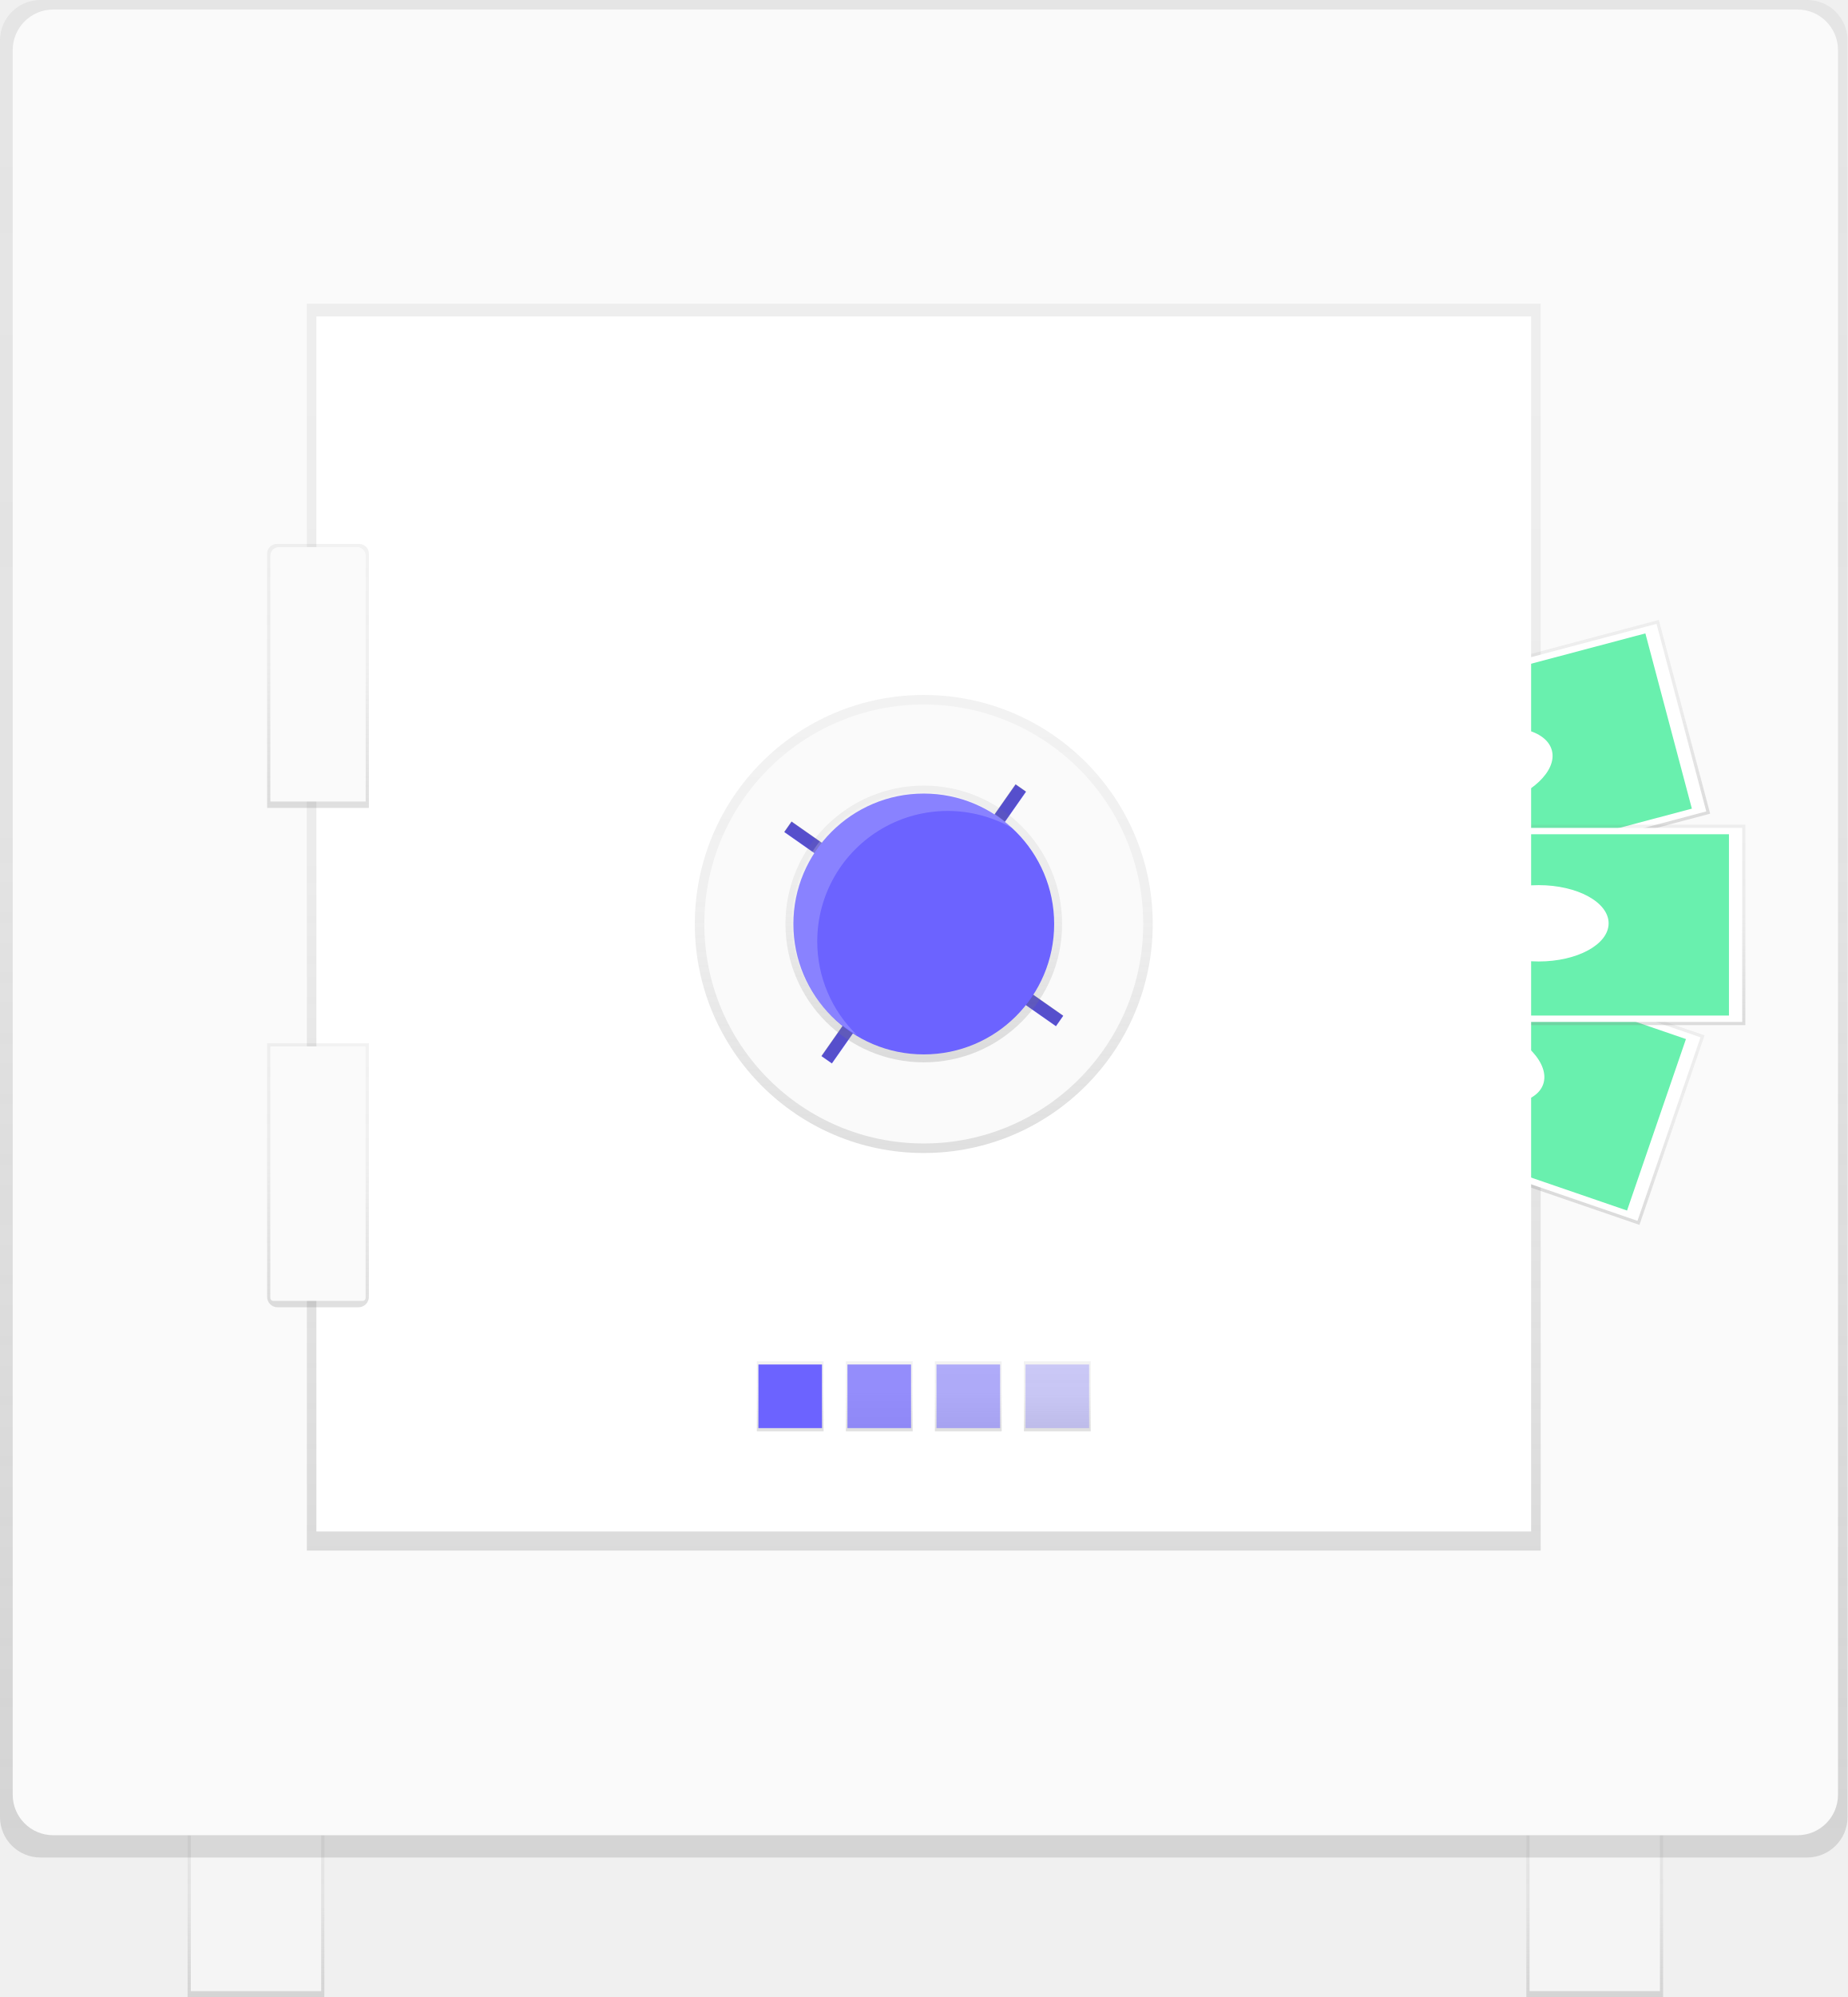
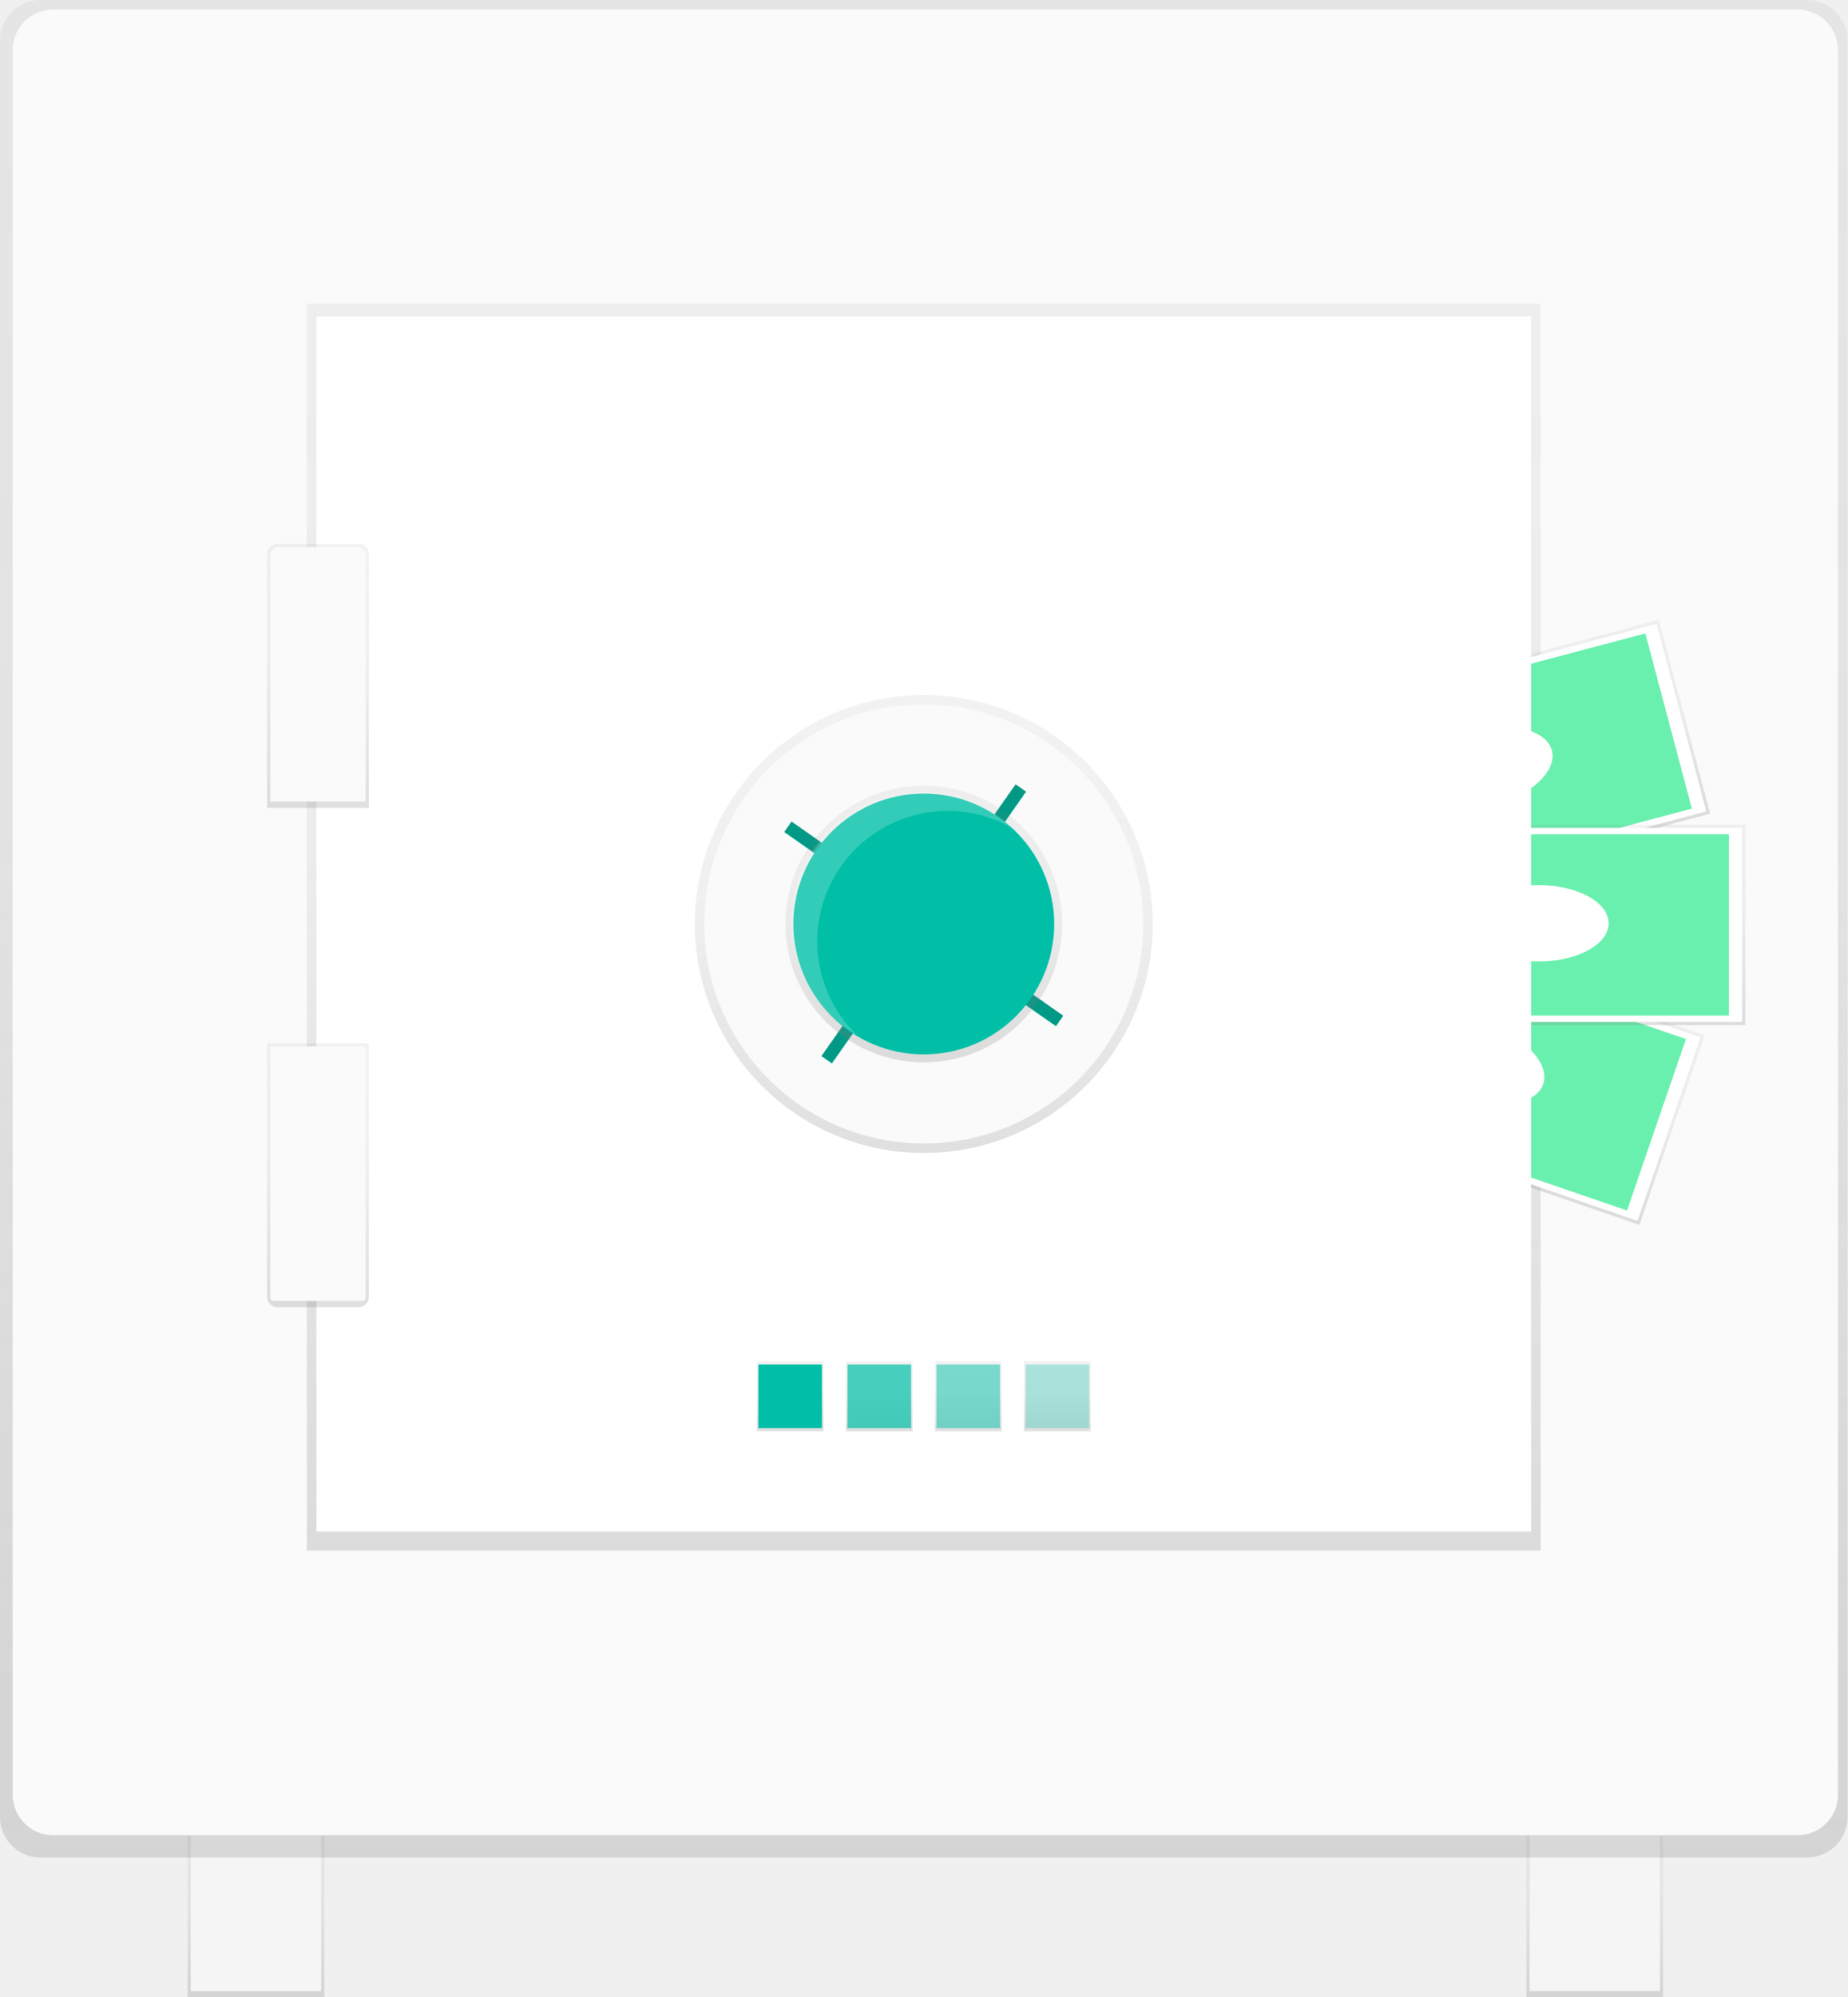
<svg xmlns="http://www.w3.org/2000/svg" xmlns:xlink="http://www.w3.org/1999/xlink" id="7148f5f1-8839-4464-a941-0c8a08d3460a" data-name="Layer 1" width="678.3" height="733" viewBox="0 0 678.3 733">
  <defs>
    <linearGradient id="4ca4b65a-1144-4de1-8925-6a62bc294928" x1="585.48" y1="733" x2="585.48" y2="673.63" gradientUnits="userSpaceOnUse">
      <stop offset="0" stop-color="gray" stop-opacity="0.25" />
      <stop offset="0.54" stop-color="gray" stop-opacity="0.12" />
      <stop offset="1" stop-color="gray" stop-opacity="0.1" />
    </linearGradient>
    <linearGradient id="266d8c0d-4533-41a2-a7bc-3c0f98c2c2fa" x1="93.98" x2="93.98" y2="673.63" xlink:href="#4ca4b65a-1144-4de1-8925-6a62bc294928" />
    <linearGradient id="deb99f58-9fb9-4a93-aaf8-4b4cb68821c1" x1="339.15" y1="681.8" x2="339.15" y2="0" xlink:href="#4ca4b65a-1144-4de1-8925-6a62bc294928" />
    <linearGradient id="c4ad51c6-ffe9-4991-94f6-4a02d4a38b0c" x1="339.15" y1="569.14" x2="339.15" y2="111.49" xlink:href="#4ca4b65a-1144-4de1-8925-6a62bc294928" />
    <linearGradient id="b91b9d0a-3c7c-4b7e-8301-556f9b68b111" x1="806.95" y1="427.79" x2="806.95" y2="354.24" gradientTransform="translate(-0.46 -24.57)" xlink:href="#4ca4b65a-1144-4de1-8925-6a62bc294928" />
    <linearGradient id="8f58feb2-c461-4934-9419-72f8b76f5e61" x1="780.89" y1="503.2" x2="780.89" y2="429.65" gradientTransform="translate(1269.92 -306.54) rotate(90)" xlink:href="#4ca4b65a-1144-4de1-8925-6a62bc294928" />
    <linearGradient id="d83c7eb3-9930-4e8e-abfa-53b87d59f968" x1="565.48" y1="376.26" x2="565.48" y2="302.71" xlink:href="#4ca4b65a-1144-4de1-8925-6a62bc294928" />
    <linearGradient id="3d971d9d-e0fc-4263-8761-c1789934eb12" x1="339.15" y1="423.21" x2="339.15" y2="255.09" xlink:href="#4ca4b65a-1144-4de1-8925-6a62bc294928" />
    <linearGradient id="18a30a45-ec9b-4146-ae9c-2a8eabf3bdf2" x1="290.11" y1="525.36" x2="290.11" y2="499.67" xlink:href="#4ca4b65a-1144-4de1-8925-6a62bc294928" />
    <linearGradient id="98f2a4d5-9270-4ece-b23b-fefaca1fb56f" x1="322.8" y1="525.36" x2="322.8" y2="499.67" xlink:href="#4ca4b65a-1144-4de1-8925-6a62bc294928" />
    <linearGradient id="a36f1bde-d0b8-4d42-abdf-c9e597afa610" x1="355.49" y1="525.36" x2="355.49" y2="499.67" xlink:href="#4ca4b65a-1144-4de1-8925-6a62bc294928" />
    <linearGradient id="a4e6c30c-4fa5-4c93-a462-54244d7638b4" x1="388.18" y1="525.36" x2="388.18" y2="499.67" xlink:href="#4ca4b65a-1144-4de1-8925-6a62bc294928" />
    <linearGradient id="bb8b14ca-ea5c-42e9-a47f-d810d565e441" x1="339.15" y1="389.93" x2="339.15" y2="288.36" xlink:href="#4ca4b65a-1144-4de1-8925-6a62bc294928" />
    <linearGradient id="c7b6fbbe-7ded-4a5e-a460-2ea21f819315" x1="377.6" y1="380.54" x2="377.6" y2="283.64" xlink:href="#4ca4b65a-1144-4de1-8925-6a62bc294928" />
    <linearGradient id="b424414b-c049-456f-9819-be23a4131db6" x1="377.6" y1="563.83" x2="377.6" y2="466.93" xlink:href="#4ca4b65a-1144-4de1-8925-6a62bc294928" />
  </defs>
  <rect x="560.38" y="673.63" width="50.2" height="59.37" fill="url(#4ca4b65a-1144-4de1-8925-6a62bc294928)" />
  <rect x="822.4" y="757.63" width="47.87" height="57.21" transform="translate(1431.82 1488.46) rotate(-180)" fill="#f5f5f5" />
  <rect x="68.88" y="673.63" width="50.2" height="59.37" fill="url(#266d8c0d-4533-41a2-a7bc-3c0f98c2c2fa)" />
  <rect x="70.05" y="673.63" width="47.87" height="57.21" fill="#f5f5f5" />
  <rect width="678.3" height="681.8" rx="14.86" ry="14.86" fill="url(#deb99f58-9fb9-4a93-aaf8-4b4cb68821c1)" />
  <rect x="4.67" y="3.5" width="670.12" height="670.12" rx="14.86" ry="14.86" fill="#fafafa" />
  <rect x="112.66" y="111.49" width="452.98" height="457.65" fill="url(#c4ad51c6-ffe9-4991-94f6-4a02d4a38b0c)" />
  <rect x="731.19" y="329.67" width="150.6" height="73.55" transform="translate(-327.85 135.06) rotate(-14.86)" fill="url(#b91b9d0a-3c7c-4b7e-8301-556f9b68b111)" />
  <rect x="732.35" y="330.84" width="148.27" height="71.22" transform="translate(-327.85 135.06) rotate(-14.86)" fill="#fff" />
  <rect x="737.22" y="333.17" width="138.55" height="66.55" transform="translate(-327.85 135.06) rotate(-14.86)" fill="#69f0ae" />
  <ellipse cx="805.77" cy="366.03" rx="25.68" ry="14.01" transform="translate(-327.77 134.87) rotate(-14.86)" fill="#fff" />
  <rect x="766.71" y="399.05" width="73.55" height="150.6" transform="translate(-167.04 996.12) rotate(-71.04)" fill="url(#8f58feb2-c461-4934-9419-72f8b76f5e61)" />
  <rect x="729.35" y="438.74" width="148.27" height="71.22" transform="translate(-63.14 -319.33) rotate(18.96)" fill="#fff" />
  <rect x="734.22" y="441.08" width="138.55" height="66.55" transform="translate(-63.14 -319.33) rotate(18.96)" fill="#69f0ae" />
  <ellipse cx="803.13" cy="473.61" rx="14.01" ry="25.68" transform="translate(-166.58 995.28) rotate(-71.04)" fill="#fff" />
  <rect x="490.18" y="302.71" width="150.6" height="73.55" fill="url(#d83c7eb3-9930-4e8e-abfa-53b87d59f968)" />
  <rect x="491.35" y="303.88" width="148.27" height="71.22" fill="#fff" />
  <rect x="496.21" y="306.21" width="138.55" height="66.55" fill="#69f0ae" />
  <ellipse cx="564.9" cy="338.9" rx="25.68" ry="14.01" fill="#fff" />
  <rect x="116.16" y="116.16" width="445.97" height="445.97" fill="#fff" />
  <circle cx="339.15" cy="339.15" r="84.06" fill="url(#3d971d9d-e0fc-4263-8761-c1789934eb12)" />
  <circle cx="339.15" cy="339.15" r="80.56" fill="#fafafa" />
  <rect x="277.86" y="499.67" width="24.52" height="25.68" fill="url(#18a30a45-ec9b-4146-ae9c-2a8eabf3bdf2)" />
  <rect x="310.55" y="499.67" width="24.52" height="25.68" fill="url(#98f2a4d5-9270-4ece-b23b-fefaca1fb56f)" />
  <rect x="343.23" y="499.67" width="24.52" height="25.68" fill="url(#a36f1bde-d0b8-4d42-abdf-c9e597afa610)" />
  <rect x="375.92" y="499.67" width="24.52" height="25.68" fill="url(#a4e6c30c-4fa5-4c93-a462-54244d7638b4)" />
-   <rect x="278.44" y="500.84" width="23.35" height="23.35" fill="#6c63ff" />
-   <rect x="311.13" y="500.84" width="23.35" height="23.35" fill="#6c63ff" opacity="0.7" />
-   <rect x="343.82" y="500.84" width="23.35" height="23.35" fill="#6c63ff" opacity="0.5" />
-   <rect x="376.51" y="500.84" width="23.35" height="23.35" fill="#6c63ff" opacity="0.3" />
-   <rect x="628.61" y="371.8" width="4.67" height="16.34" transform="translate(71.2 -377.18) rotate(35)" fill="#6c63ff" />
-   <rect x="640.84" y="445.92" width="4.67" height="16.34" transform="translate(1123.21 103.69) rotate(125)" fill="#6c63ff" />
-   <rect x="566.72" y="458.15" width="4.67" height="16.34" transform="translate(506.87 1090.71) rotate(-145)" fill="#6c63ff" />
-   <rect x="554.49" y="384.03" width="4.67" height="16.34" transform="translate(-344.68 539.37) rotate(-55)" fill="#6c63ff" />
+   <rect x="278.44" y="500.84" width="23.35" height="23.35" fill="#00bfa6" />
+   <rect x="311.13" y="500.84" width="23.35" height="23.35" fill="#00bfa6" opacity="0.7" />
+   <rect x="343.82" y="500.84" width="23.35" height="23.35" fill="#00bfa6" opacity="0.5" />
+   <rect x="376.51" y="500.84" width="23.35" height="23.35" fill="#00bfa6" opacity="0.3" />
+   <rect x="628.61" y="371.8" width="4.67" height="16.34" transform="translate(71.2 -377.18) rotate(35)" fill="#00bfa6" />
+   <rect x="640.84" y="445.92" width="4.67" height="16.34" transform="translate(1123.21 103.69) rotate(125)" fill="#00bfa6" />
+   <rect x="566.72" y="458.15" width="4.67" height="16.34" transform="translate(506.87 1090.71) rotate(-145)" fill="#00bfa6" />
+   <rect x="554.49" y="384.03" width="4.67" height="16.34" transform="translate(-344.68 539.37) rotate(-55)" fill="#00bfa6" />
  <rect x="628.57" y="371.66" width="4.67" height="16.34" transform="translate(71.11 -377.18) rotate(35)" opacity="0.2" />
  <rect x="640.81" y="445.78" width="4.67" height="16.34" transform="translate(1123.04 103.5) rotate(125)" opacity="0.2" />
  <rect x="566.68" y="458.02" width="4.67" height="16.34" transform="translate(506.88 1090.44) rotate(-145)" opacity="0.2" />
  <rect x="554.45" y="383.89" width="4.67" height="16.34" transform="translate(-344.58 539.28) rotate(-55)" opacity="0.2" />
  <circle cx="339.15" cy="339.15" r="50.78" fill="url(#bb8b14ca-ea5c-42e9-a47f-d810d565e441)" />
-   <circle cx="339.15" cy="339.15" r="47.87" fill="#6c63ff" />
+   <circle cx="339.15" cy="339.15" r="47.87" fill="#00bfa6" />
  <path d="M560.89,429.57A47.86,47.86,0,0,1,632.56,388a47.86,47.86,0,1,0-57,76A47.71,47.71,0,0,1,560.89,429.57Z" transform="translate(-260.85 -84)" fill="#fff" opacity="0.2" />
  <path d="M396.28,380.54H358.92V287.26a3.63,3.63,0,0,1,3.63-3.62h30.11a3.63,3.63,0,0,1,3.63,3.63Z" transform="translate(-260.85 -84)" fill="url(#c7b6fbbe-7ded-4a5e-a460-2ea21f819315)" />
  <path d="M392.47,563.83H362.73a3.81,3.81,0,0,1-3.81-3.81V466.93h37.36V560A3.81,3.81,0,0,1,392.47,563.83Z" transform="translate(-260.85 -84)" fill="url(#b424414b-c049-456f-9819-be23a4131db6)" />
  <path d="M102.4,200.8h28.69a3.17,3.17,0,0,1,3.17,3.17V294.2a0,0,0,0,1,0,0h-35a0,0,0,0,1,0,0V204A3.17,3.17,0,0,1,102.4,200.8Z" fill="#fafafa" />
  <path d="M99.23,384.1h35a0,0,0,0,1,0,0v92.33a1.06,1.06,0,0,1-1.06,1.06H100.3a1.06,1.06,0,0,1-1.06-1.06V384.1A0,0,0,0,1,99.23,384.1Z" fill="#fafafa" />
</svg>
